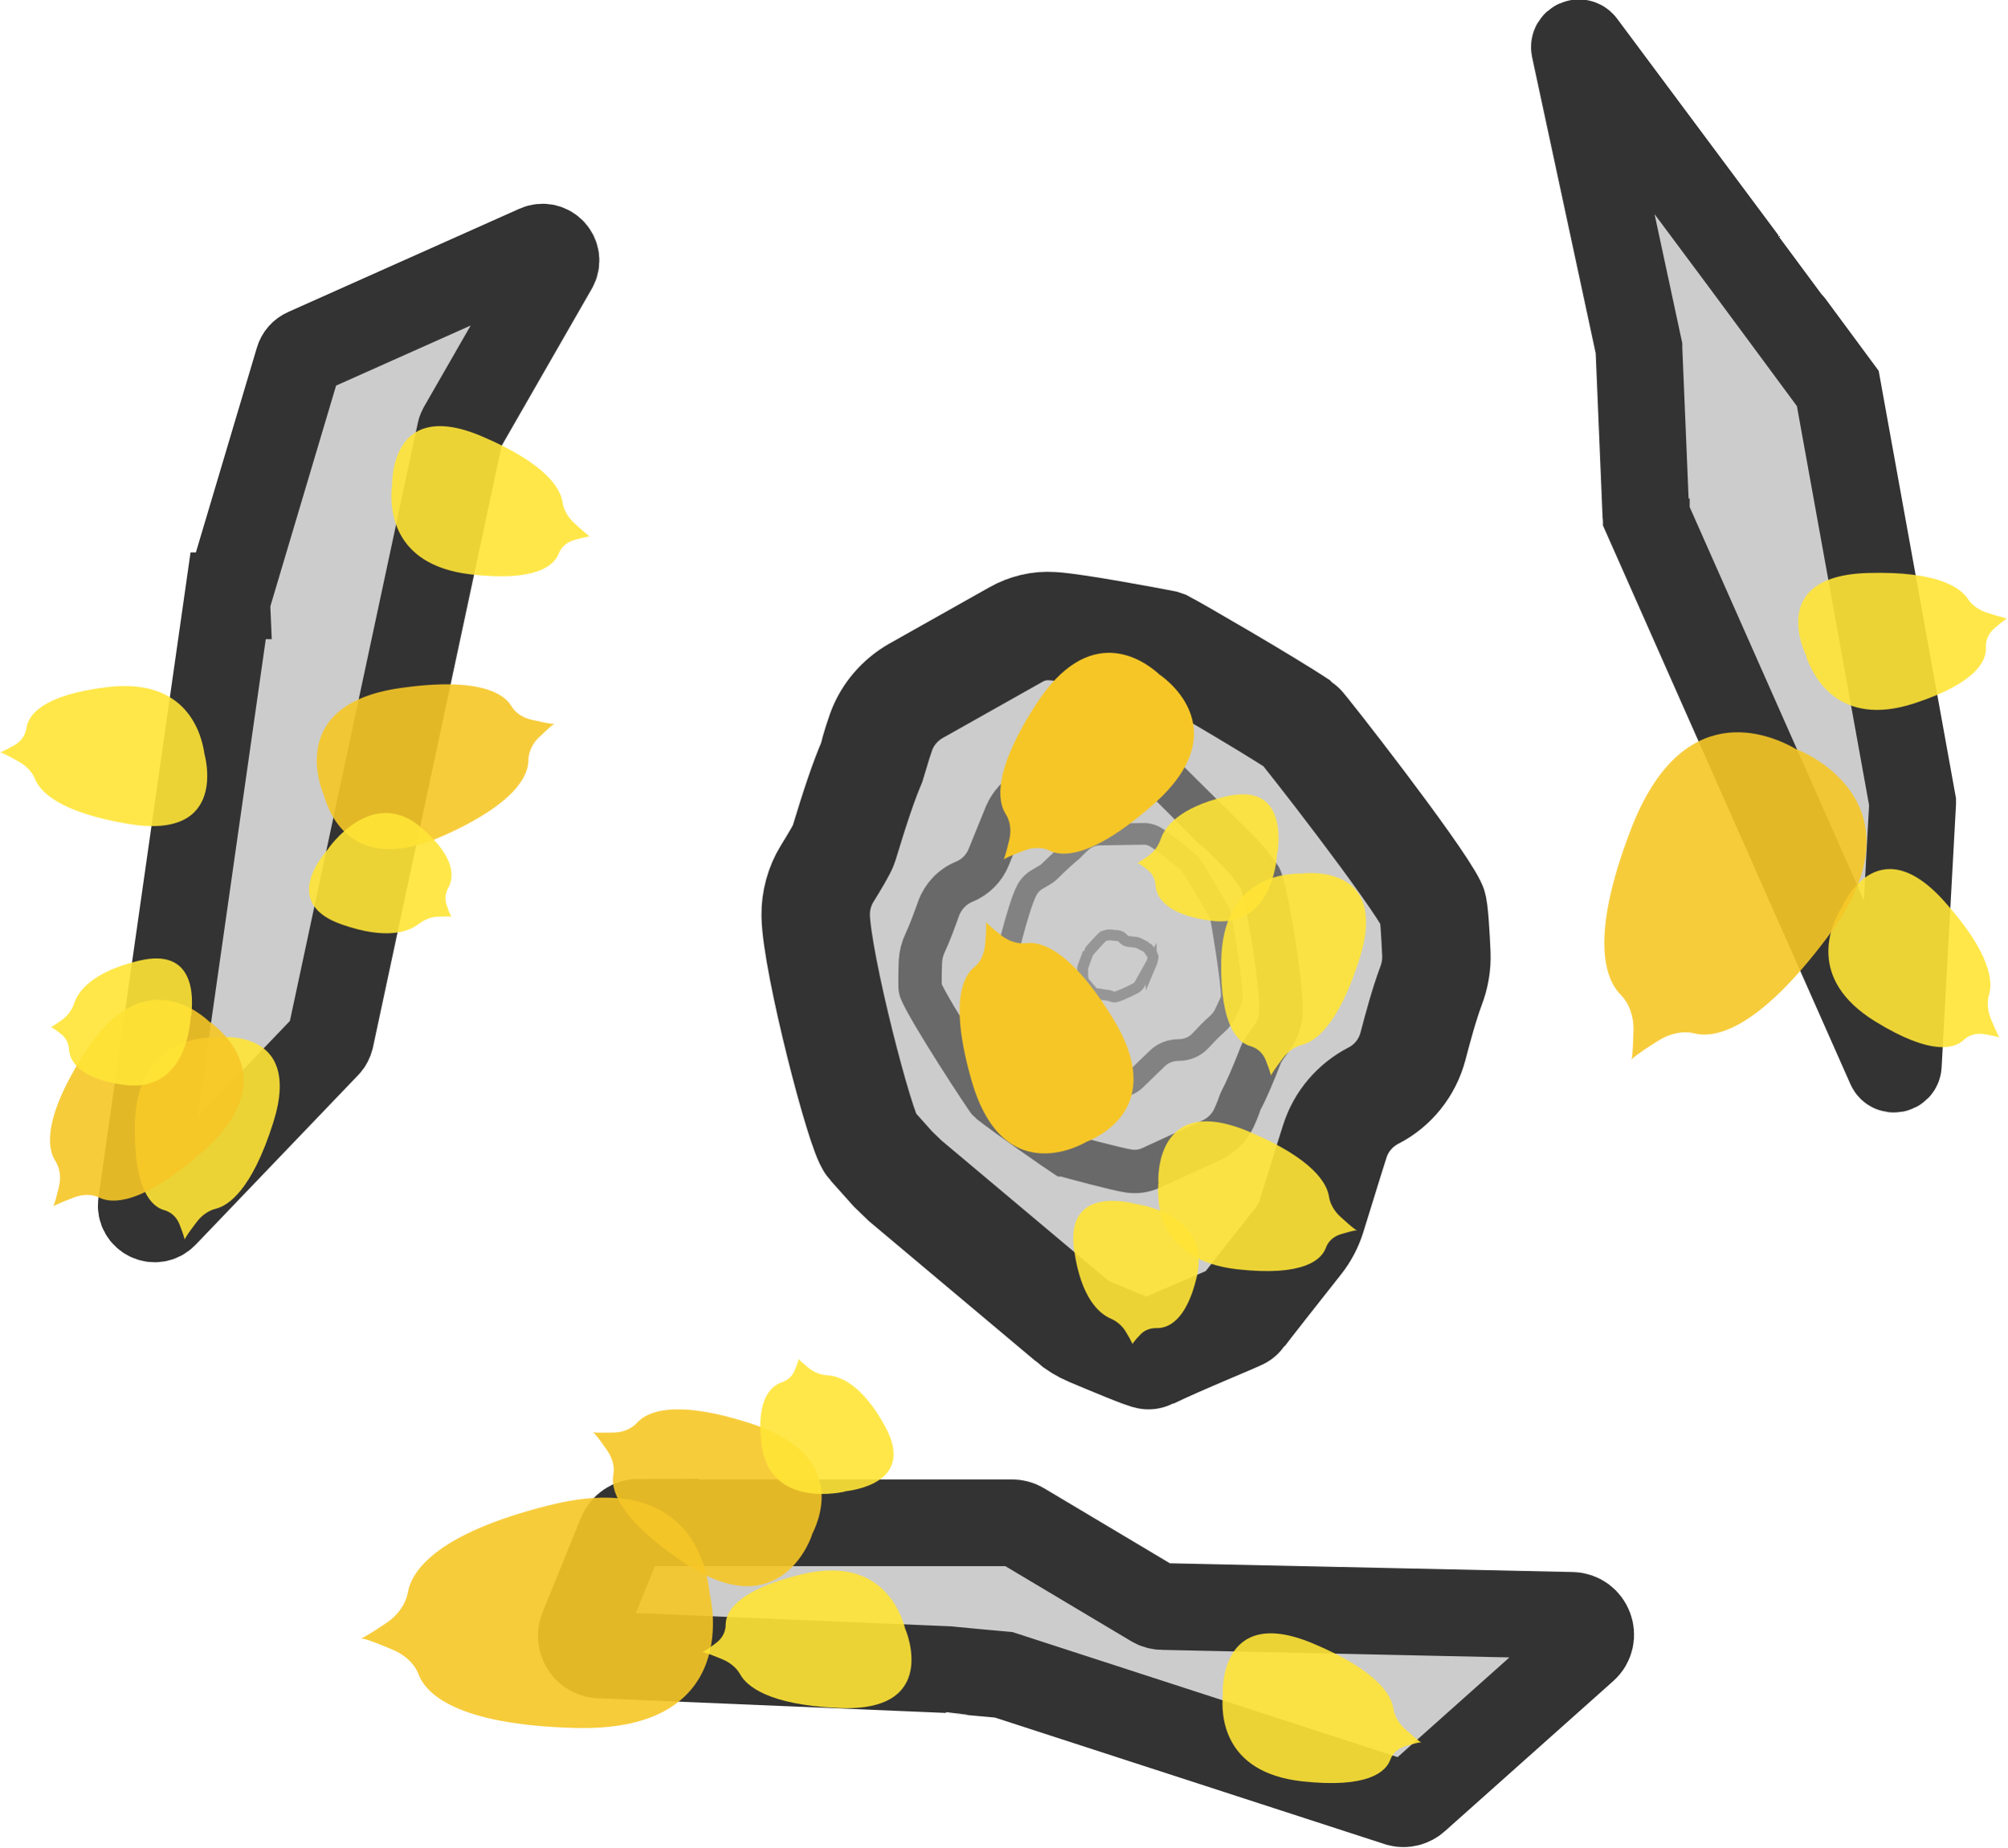
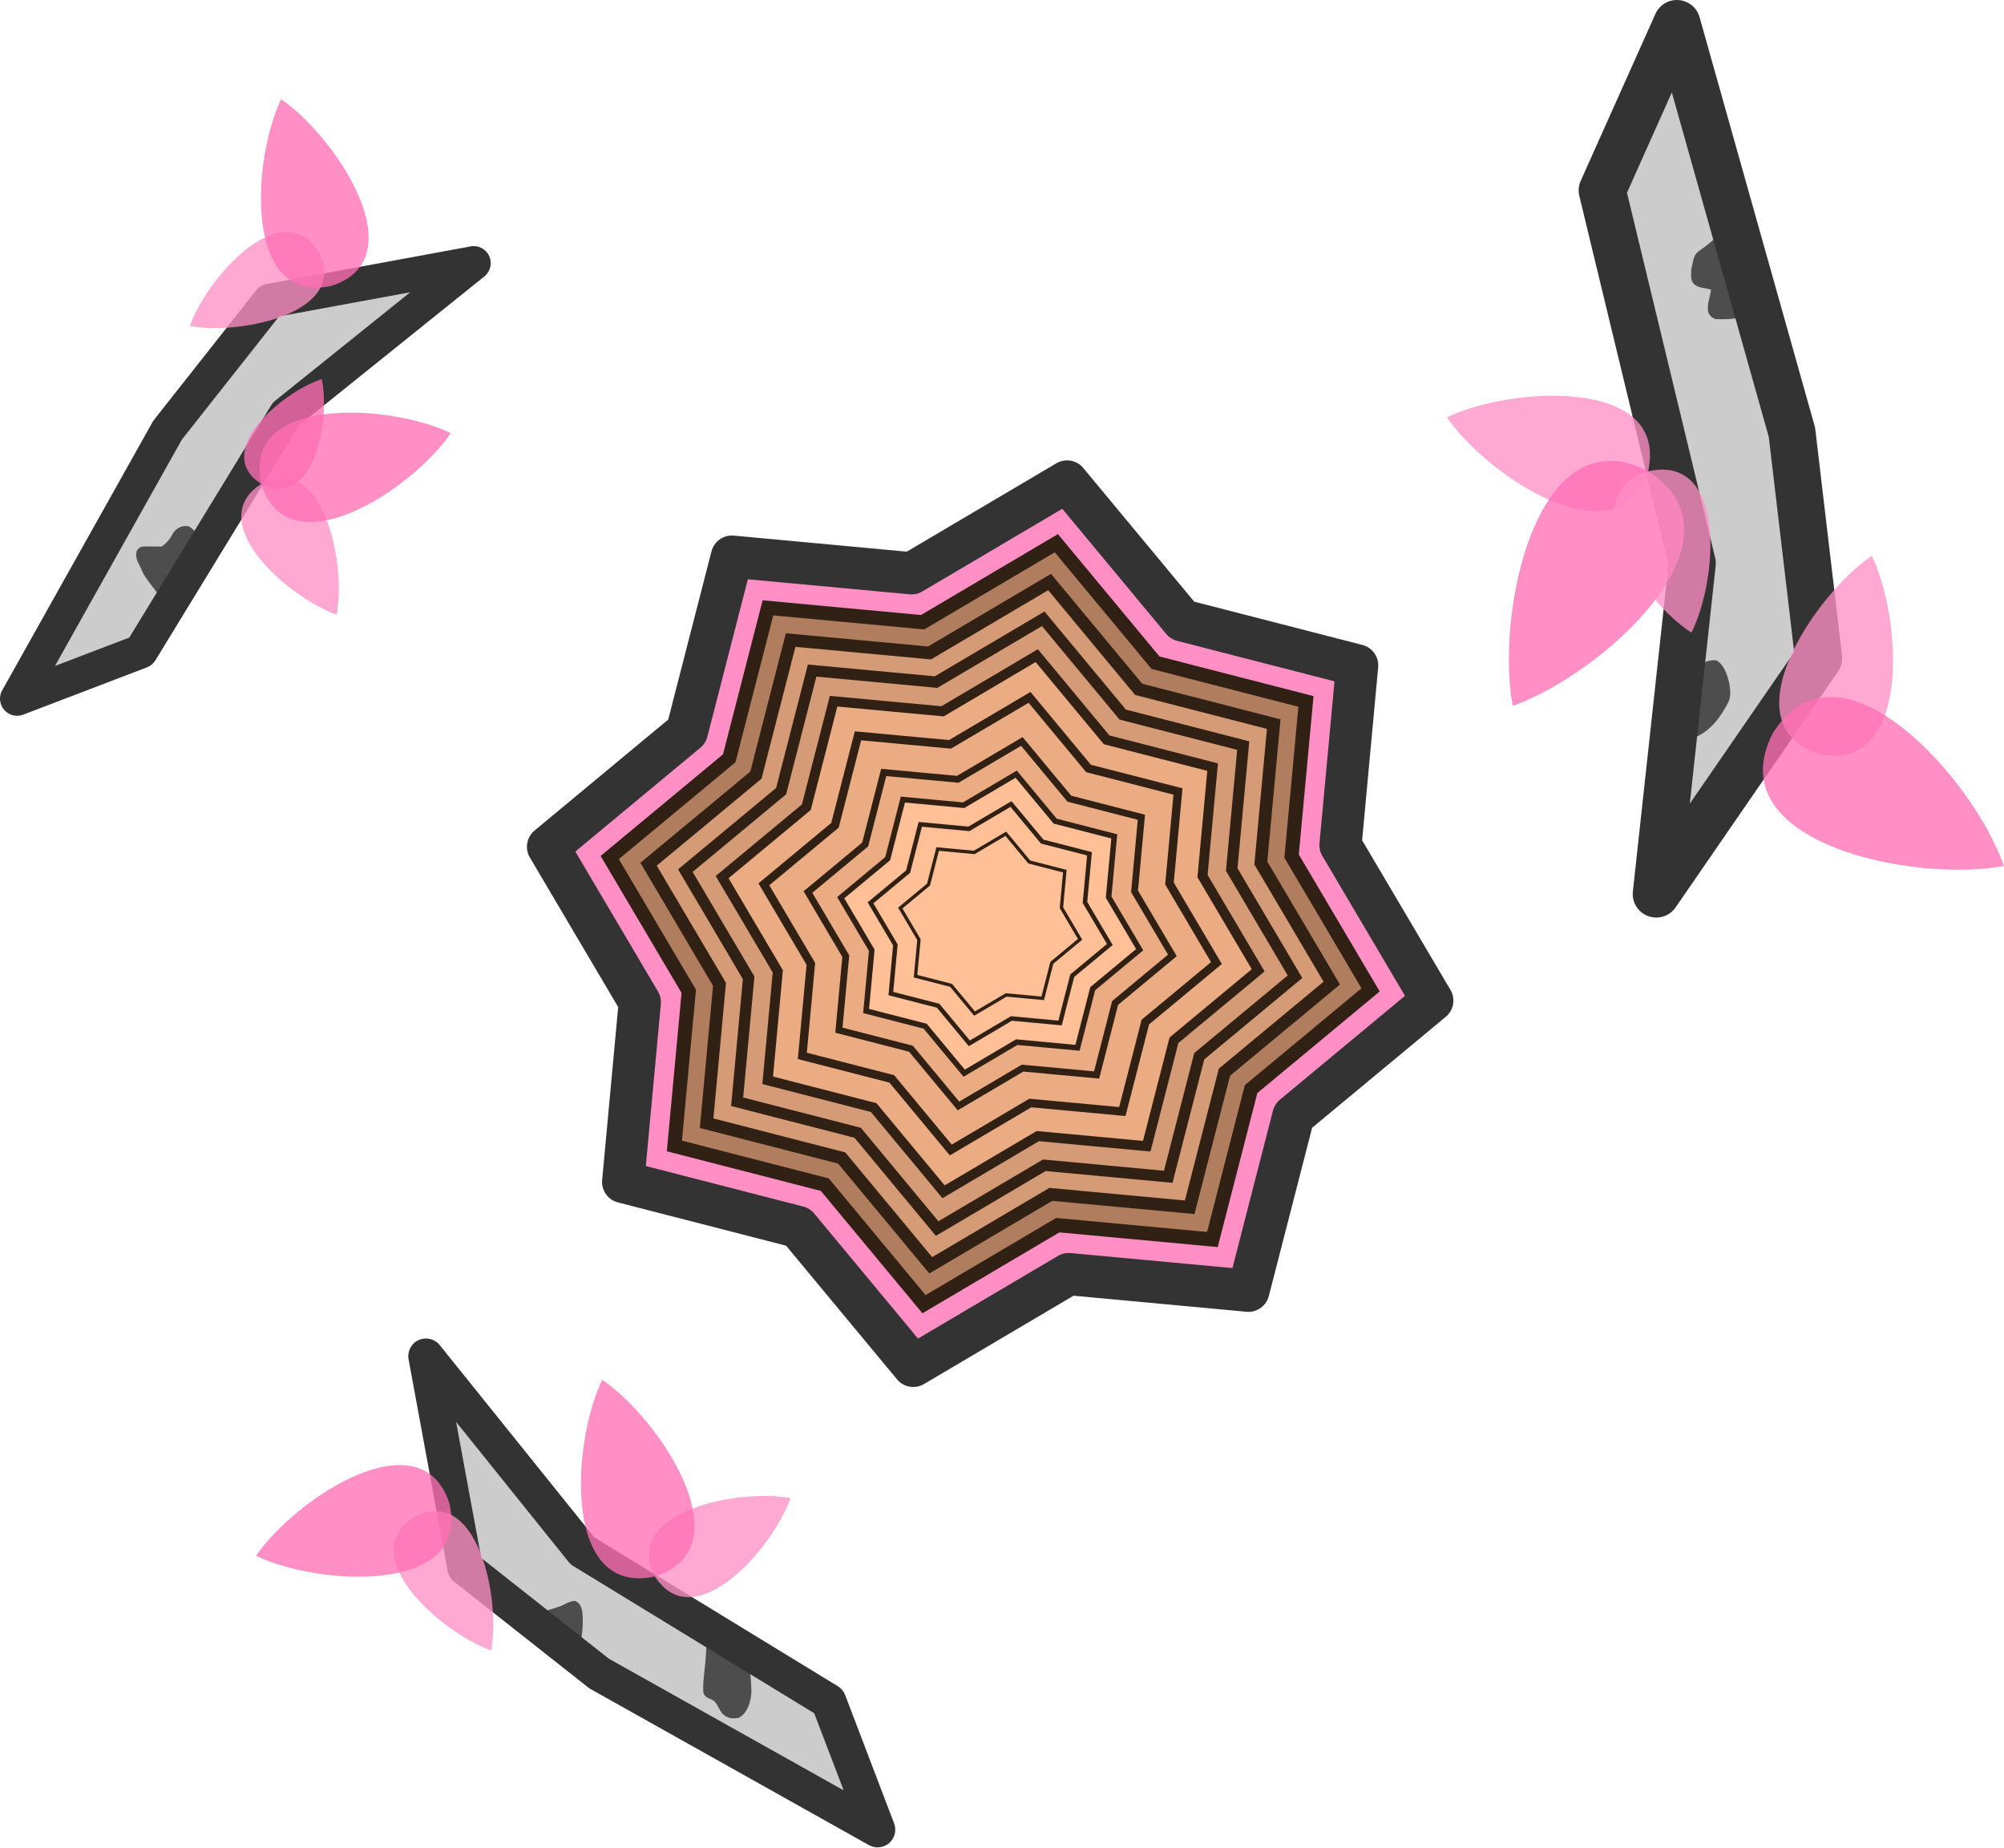
- <svg xmlns="http://www.w3.org/2000/svg" id="Layer_2" data-name="Layer 2" viewBox="0 0 146.186 134.552" version="1.1" width="146.186" height="134.552">
-   <defs id="defs1">
-     <style id="style1">
-       .cls-1, .cls-2 {
-         fill: #f6c626;
-       }
- 
-       .cls-3 {
-         fill: rgba(255, 228, 54, .9);
-       }
- 
-       .cls-4 {
-         stroke: #696969;
-         stroke-width: 2px;
-       }
- 
-       .cls-4, .cls-5, .cls-6, .cls-7, .cls-8 {
-         fill: #ccc;
-       }
- 
-       .cls-4, .cls-6, .cls-7, .cls-8 {
-         stroke-miterlimit: 10;
-       }
- 
-       .cls-5 {
-         stroke-miterlimit: 60.47;
-         stroke-width: 5px;
-       }
- 
-       .cls-5, .cls-6 {
-         stroke: #333;
-       }
- 
-       .cls-6 {
-         stroke-width: 4px;
-       }
- 
-       .cls-7 {
-         stroke: #969696;
-         stroke-width: .5px;
-       }
- 
-       .cls-8 {
-         stroke: #828282;
-       }
- 
-       .cls-2 {
-         opacity: .9;
-       }
-     </style>
-   </defs>
-   <g id="svg706" transform="matrix(1.579531,0,0,1.579531,0,-0.04043728)">
-     <path class="cls-5" d="m 49.36,60.89 c 0.27,0.23 0.58,0.42 0.91,0.56 0.88,0.37 2.64,1.11 2.72,1.07 1.32,-0.65 4.17,-1.8 4.21,-1.86 0.2,-0.28 1.9,-2.44 2.67,-3.41 0.27,-0.34 0.47,-0.72 0.6,-1.13 0.27,-0.85 0.72,-2.35 1.08,-3.47 0.29,-0.91 0.93,-1.66 1.78,-2.1 v 0 c 0.9,-0.46 1.56,-1.29 1.82,-2.27 0.23,-0.88 0.52,-1.95 0.83,-2.78 0.18,-0.47 0.27,-0.97 0.25,-1.48 C 66.19,43.1 66.12,41.93 66.04,41.79 65.27,40.23 60.06,33.56 59.93,33.47 58.35,32.42 54.16,30 53.7,29.76 53.67,29.75 53.65,29.74 53.62,29.73 53.06,29.62 49.5,28.95 48.51,28.9 47.93,28.86 47.35,29 46.84,29.29 l -4.6,2.59 c -0.74,0.42 -1.32,1.09 -1.61,1.89 -0.24,0.67 -0.4,1.32 -0.43,1.4 -0.35,0.81 -0.76,2.01 -1.3,3.8 -0.06,0.19 -0.43,0.81 -0.77,1.36 -0.34,0.55 -0.53,1.24 -0.52,1.91 0.04,2.18 2.07,10.03 2.55,10.56 l 1.02,1.14 0.56,0.54 7.63,6.41 z" id="path1" />
-     <path class="cls-4" d="m 53.11,35.34 c -0.15,-0.15 -0.32,-0.27 -0.5,-0.37 -0.5,-0.26 -1.49,-0.78 -1.54,-0.76 -0.8,0.31 -2.52,0.85 -2.55,0.88 -0.13,0.16 -1.23,1.33 -1.72,1.86 -0.17,0.18 -0.31,0.4 -0.41,0.63 -0.2,0.48 -0.54,1.34 -0.8,1.97 -0.21,0.52 -0.62,0.93 -1.14,1.14 v 0 c -0.55,0.23 -0.97,0.68 -1.17,1.23 -0.18,0.5 -0.4,1.11 -0.62,1.58 -0.13,0.27 -0.2,0.55 -0.22,0.85 -0.02,0.54 -0.03,1.23 0,1.31 0.37,0.95 3.09,5.09 3.17,5.15 0.87,0.69 3.2,2.3 3.46,2.47 0.01,0 0.03,0.02 0.05,0.02 0.32,0.09 2.37,0.65 2.94,0.73 0.34,0.05 0.68,0 1,-0.14 l 2.81,-1.29 c 0.45,-0.21 0.82,-0.57 1.03,-1.03 0.18,-0.38 0.29,-0.75 0.32,-0.8 0.25,-0.46 0.54,-1.14 0.94,-2.16 0.04,-0.11 0.29,-0.45 0.51,-0.76 0.22,-0.31 0.37,-0.7 0.39,-1.09 0.08,-1.27 -0.72,-5.95 -0.98,-6.29 l -0.54,-0.71 -0.3,-0.34 -4.14,-4.11 z" id="path2" />
-     <path class="cls-8" d="m 47.87,49.37 c 0.05,0.13 0.12,0.24 0.2,0.35 0.22,0.28 0.67,0.84 0.71,0.84 0.55,0.02 1.7,0.15 1.72,0.14 0.12,-0.06 1.06,-0.46 1.49,-0.65 0.15,-0.06 0.28,-0.15 0.4,-0.27 0.24,-0.23 0.66,-0.65 0.98,-0.95 0.26,-0.25 0.61,-0.38 0.96,-0.38 v 0 c 0.38,0 0.75,-0.14 1.01,-0.42 0.23,-0.25 0.52,-0.55 0.77,-0.77 0.14,-0.12 0.26,-0.27 0.35,-0.44 0.15,-0.31 0.34,-0.71 0.34,-0.77 0.03,-0.65 -0.5,-3.79 -0.53,-3.85 -0.33,-0.63 -1.28,-2.18 -1.39,-2.34 0,0 -0.01,-0.02 -0.02,-0.02 -0.16,-0.14 -1.22,-1 -1.54,-1.19 -0.19,-0.12 -0.4,-0.18 -0.62,-0.17 l -1.98,0.03 c -0.32,0 -0.63,0.12 -0.87,0.34 -0.2,0.18 -0.37,0.36 -0.4,0.39 -0.26,0.21 -0.61,0.53 -1.11,1.02 -0.05,0.05 -0.29,0.19 -0.5,0.31 -0.21,0.12 -0.4,0.31 -0.51,0.54 -0.38,0.73 -1.12,3.69 -1.05,3.95 l 0.13,0.56 0.09,0.28 1.37,3.49 z" id="path3" />
-     <path class="cls-7" d="m 53.08,44.49 c 0,0 0.03,-0.07 0.04,-0.1 0.02,-0.09 0.06,-0.28 0.05,-0.29 -0.09,-0.12 -0.26,-0.38 -0.27,-0.38 -0.03,-0.01 -0.28,-0.14 -0.39,-0.2 -0.04,-0.02 -0.08,-0.03 -0.12,-0.04 -0.09,-0.01 -0.25,-0.03 -0.36,-0.04 -0.1,-0.01 -0.18,-0.06 -0.24,-0.13 v 0 c -0.06,-0.08 -0.16,-0.13 -0.26,-0.14 -0.09,0 -0.2,-0.01 -0.29,-0.03 -0.05,0 -0.1,0 -0.15,0 -0.09,0.02 -0.2,0.05 -0.22,0.06 -0.14,0.11 -0.7,0.75 -0.7,0.76 -0.07,0.18 -0.23,0.64 -0.25,0.69 0,0 0,0 0,0 0,0.06 0,0.42 0.02,0.52 0,0.06 0.03,0.11 0.07,0.16 l 0.34,0.4 c 0.06,0.07 0.13,0.11 0.22,0.12 0.07,0.01 0.14,0.01 0.15,0.02 0.09,0.02 0.21,0.04 0.4,0.06 0.02,0 0.09,0.03 0.15,0.05 0.06,0.02 0.13,0.03 0.2,0.01 0.21,-0.05 0.95,-0.4 0.99,-0.46 l 0.09,-0.12 0.04,-0.07 0.49,-0.88 z" id="path4" />
-     <path class="cls-6" d="m 10.52,27.5 -4,28.03 c -0.08,0.59 0.64,0.95 1.06,0.51 l 7.5,-7.83 c 0.08,-0.08 0.13,-0.19 0.16,-0.3 l 5.98,-27.96 c 0.01,-0.06 0.04,-0.12 0.07,-0.18 l 4.26,-7.42 c 0.3,-0.52 -0.24,-1.12 -0.79,-0.87 L 14.1,16.24 c -0.16,0.07 -0.29,0.21 -0.34,0.39 l -3.21,10.78 c 0,0 -0.02,0.06 -0.02,0.09 z" id="path5" />
-     <path class="cls-6" d="m 75.91,23.83 11.24,25.38 c 0.08,0.19 0.37,0.14 0.38,-0.07 l 0.66,-12.07 c 0,0 0,-0.03 0,-0.05 L 84.74,17.94 c 0,0 -4.32,-5.85 -4.34,-5.87 L 72.96,2.08 C 72.83,1.91 72.56,2.03 72.6,2.24 l 2.97,13.83 c 0,0 0,0.02 0,0.03 l 0.32,7.65 c 0,0 0,0.05 0.02,0.07 z" id="path6" />
-     <path class="cls-6" d="m 29.45,70.25 h 17.21 c 0.16,0 0.32,0.04 0.45,0.12 l 6.07,3.62 c 0.13,0.08 0.28,0.12 0.43,0.12 l 18.87,0.41 c 0.8,0.02 1.17,1.01 0.57,1.54 l -7.76,6.92 c -0.21,0.19 -0.51,0.27 -0.78,0.2 L 46.28,77.26 c 0,0 -2.55,-0.23 -2.58,-0.24 L 27.57,76.34 C 27,76.26 26.65,75.67 26.87,75.13 l 1.77,-4.36 c 0.13,-0.33 0.46,-0.55 0.82,-0.55 z" id="path7" />
-   </g>
-   <g id="Layer_2-2" data-name="Layer 2" transform="matrix(1.579531,0,0,1.579531,0,-0.04043728)">
-     <path class="cls-3" d="m 9.91,47.87 v 0 c 0,0 4.11,-0.58 2.69,3.92 -0.99,3.13 -2.08,3.84 -2.66,3.98 -0.33,0.08 -0.65,0.31 -0.88,0.62 -0.19,0.25 -0.39,0.52 -0.49,0.69 -0.02,0.03 -0.04,0.07 -0.06,0.11 0,-0.03 0,-0.06 -0.02,-0.09 C 8.45,56.94 8.36,56.7 8.27,56.47 8.14,56.15 7.89,55.92 7.57,55.83 7.02,55.68 6.16,54.94 6.22,51.87 c 0.08,-3.71 2.76,-4.01 3.69,-4 z" id="path8" />
-     <path class="cls-2" d="m 9.61,47.11 v 0 c 0,0 3.82,2.43 -0.26,6.02 -2.83,2.49 -4.2,2.41 -4.78,2.12 C 4.24,55.09 3.82,55.09 3.43,55.24 3.11,55.36 2.78,55.49 2.58,55.59 2.54,55.61 2.5,55.63 2.46,55.66 2.48,55.62 2.49,55.59 2.5,55.55 2.57,55.35 2.65,55.04 2.72,54.74 2.82,54.31 2.76,53.89 2.55,53.56 2.19,53 1.94,51.61 3.96,48.49 6.4,44.74 8.84,46.41 9.62,47.11 Z" id="path9" />
-     <path class="cls-3" d="m 8.79,46.89 v 0 c 0,0 -0.07,3.59 -3.1,3.16 C 3.58,49.76 3.21,48.9 3.18,48.41 3.16,48.12 3.03,47.89 2.84,47.73 2.69,47.61 2.52,47.48 2.41,47.42 2.39,47.41 2.36,47.4 2.34,47.39 c 0.02,0 0.04,-0.02 0.07,-0.03 0.12,-0.07 0.3,-0.2 0.47,-0.32 0.25,-0.18 0.44,-0.45 0.54,-0.75 0.17,-0.52 0.8,-1.44 2.98,-1.96 2.62,-0.63 2.52,1.72 2.41,2.57 z" id="path10" />
-     <path class="cls-3" d="m 9.43,34.81 v 0 c 0,0 1.15,3.99 -3.51,3.21 C 2.68,37.48 1.83,36.5 1.61,35.94 1.48,35.62 1.21,35.34 0.87,35.15 0.6,35 0.31,34.84 0.12,34.76 0.08,34.74 0.04,34.73 0,34.72 c 0.03,0 0.06,-0.02 0.09,-0.03 0.15,-0.07 0.38,-0.19 0.59,-0.31 0.3,-0.17 0.49,-0.45 0.54,-0.78 0.08,-0.57 0.68,-1.52 3.73,-1.89 3.68,-0.44 4.35,2.17 4.48,3.1 z" id="path11" />
-     <path class="cls-2" d="m 14.92,36.66 v 0 c 0,0 -1.87,-4.12 3.5,-4.9 3.73,-0.54 4.84,0.28 5.16,0.83 0.19,0.32 0.54,0.54 0.95,0.63 0.33,0.08 0.68,0.15 0.9,0.18 0.04,0 0.09,0 0.14,0 -0.03,0.02 -0.07,0.04 -0.09,0.06 -0.17,0.13 -0.4,0.35 -0.62,0.56 -0.32,0.3 -0.49,0.69 -0.5,1.08 0,0.67 -0.55,1.97 -3.95,3.48 -4.09,1.81 -5.22,-0.92 -5.49,-1.93 z" id="path12" />
-     <path class="cls-3" d="m 15.13,39.17 v 0 c 0,0 2.02,-2.97 4.33,-0.95 1.61,1.4 1.45,2.32 1.21,2.75 -0.14,0.25 -0.16,0.52 -0.09,0.75 0.06,0.19 0.13,0.38 0.19,0.5 0.01,0.02 0.03,0.04 0.04,0.07 -0.02,0 -0.05,0 -0.07,0 -0.14,0 -0.36,0 -0.57,0.01 -0.3,0.01 -0.61,0.14 -0.86,0.33 -0.43,0.34 -1.45,0.77 -3.57,0.02 -2.55,-0.9 -1.18,-2.82 -0.62,-3.46 z" id="path13" />
-     <path class="cls-3" d="m 53.41,54.52 v 0 c 0,0 -0.2,-4.14 4.15,-2.32 3.03,1.27 3.63,2.42 3.72,3.01 0.05,0.34 0.25,0.68 0.54,0.94 0.23,0.21 0.48,0.43 0.64,0.55 0.03,0.02 0.07,0.05 0.11,0.07 -0.03,0 -0.06,0 -0.09,0 -0.17,0.03 -0.41,0.1 -0.65,0.17 -0.34,0.1 -0.59,0.33 -0.7,0.64 -0.2,0.53 -1.01,1.32 -4.07,0.98 -3.68,-0.41 -3.74,-3.11 -3.64,-4.04 z" id="path14" />
-     <path class="cls-3" d="m 52.32,55.54 v 0 c 0,0 3.56,0.4 2.86,3.38 -0.49,2.07 -1.37,2.37 -1.86,2.35 -0.29,0 -0.54,0.1 -0.71,0.27 -0.14,0.14 -0.28,0.3 -0.35,0.4 -0.01,0.02 -0.03,0.04 -0.04,0.07 0,-0.02 -0.02,-0.05 -0.03,-0.07 -0.06,-0.13 -0.17,-0.32 -0.28,-0.5 -0.15,-0.26 -0.4,-0.48 -0.7,-0.61 -0.51,-0.22 -1.36,-0.92 -1.68,-3.14 -0.39,-2.67 1.94,-2.36 2.78,-2.16 z" id="path15" />
-     <path class="cls-1" d="m 53.43,31.11 v 0 c 0,0 3.82,2.43 -0.26,6.02 -2.83,2.49 -4.2,2.41 -4.78,2.12 -0.33,-0.16 -0.75,-0.16 -1.14,-0.01 -0.32,0.12 -0.65,0.25 -0.85,0.35 -0.04,0.02 -0.08,0.04 -0.12,0.07 0.02,-0.04 0.03,-0.07 0.04,-0.11 0.07,-0.2 0.15,-0.51 0.22,-0.81 0.1,-0.43 0.04,-0.85 -0.17,-1.18 -0.36,-0.56 -0.61,-1.95 1.41,-5.07 2.44,-3.75 4.88,-2.08 5.66,-1.38 z" id="path16" />
-     <path class="cls-3" d="m 60,40.31 v 0 c 0,0 4.11,-0.58 2.69,3.92 -0.99,3.13 -2.08,3.84 -2.66,3.98 -0.33,0.08 -0.65,0.31 -0.88,0.62 -0.19,0.25 -0.39,0.52 -0.49,0.69 -0.02,0.03 -0.04,0.07 -0.06,0.11 0,-0.03 0,-0.06 -0.02,-0.09 -0.04,-0.16 -0.13,-0.4 -0.22,-0.63 -0.13,-0.32 -0.38,-0.55 -0.7,-0.64 -0.55,-0.15 -1.41,-0.89 -1.35,-3.96 0.08,-3.71 2.76,-4.01 3.69,-4 z" id="path17" />
-     <path class="cls-1" d="m 50.13,52.66 v 0 c 0,0 -3.83,2.41 -5.33,-2.8 -1.04,-3.62 -0.38,-4.83 0.12,-5.23 0.29,-0.23 0.46,-0.61 0.5,-1.02 0.03,-0.34 0.06,-0.7 0.05,-0.92 0,-0.04 0,-0.09 -0.01,-0.14 0.03,0.03 0.05,0.06 0.08,0.08 0.15,0.15 0.4,0.35 0.64,0.54 0.35,0.27 0.75,0.39 1.14,0.35 0.66,-0.09 2.03,0.28 3.98,3.44 2.35,3.81 -0.2,5.3 -1.17,5.71 z" id="path18" />
-     <path class="cls-3" d="m 58.89,39.32 v 0 c 0,0 -0.07,3.59 -3.1,3.16 -2.11,-0.29 -2.48,-1.15 -2.51,-1.64 -0.02,-0.29 -0.15,-0.52 -0.34,-0.68 -0.15,-0.12 -0.32,-0.25 -0.43,-0.31 -0.02,-0.01 -0.05,-0.02 -0.07,-0.03 0.02,0 0.04,-0.02 0.07,-0.03 0.12,-0.07 0.3,-0.2 0.47,-0.32 0.25,-0.18 0.44,-0.45 0.54,-0.75 0.17,-0.52 0.8,-1.44 2.98,-1.96 2.62,-0.63 2.52,1.72 2.41,2.57 z" id="path19" />
-     <path class="cls-3" d="m 83.29,30.28 v 0 c 0,0 -1.9,-3.69 2.82,-3.83 3.28,-0.1 4.31,0.7 4.63,1.2 0.19,0.29 0.51,0.51 0.88,0.63 0.3,0.1 0.61,0.19 0.81,0.24 0.04,0 0.08,0.02 0.12,0.02 -0.03,0.01 -0.06,0.03 -0.08,0.05 -0.14,0.1 -0.34,0.26 -0.52,0.42 -0.26,0.23 -0.4,0.54 -0.38,0.87 0.03,0.57 -0.37,1.62 -3.3,2.58 -3.52,1.15 -4.69,-1.28 -4.99,-2.17 z" id="path20" />
-     <path class="cls-3" d="m 84.91,41.9 v 0 c 0,0 1.59,-3.83 4.74,-0.31 2.19,2.44 2.24,3.75 2.06,4.32 -0.1,0.33 -0.06,0.72 0.08,1.08 0.12,0.29 0.25,0.59 0.34,0.77 0.02,0.04 0.04,0.07 0.07,0.11 -0.03,-0.01 -0.06,-0.02 -0.09,-0.03 -0.16,-0.04 -0.41,-0.09 -0.65,-0.13 -0.35,-0.05 -0.67,0.05 -0.91,0.27 -0.41,0.39 -1.48,0.76 -4.1,-0.86 C 83.3,45.17 84.41,42.71 84.9,41.9 Z" id="path21" />
-     <path class="cls-2" d="m 82.85,34.58 v 0 c 0,0 6.16,2.32 1.43,8.64 -3.28,4.39 -5.26,4.69 -6.16,4.46 -0.52,-0.13 -1.11,0 -1.63,0.32 -0.42,0.26 -0.86,0.55 -1.11,0.75 -0.05,0.04 -0.1,0.08 -0.15,0.14 0.01,-0.06 0.02,-0.11 0.03,-0.16 0.03,-0.31 0.05,-0.77 0.06,-1.22 0.01,-0.64 -0.2,-1.22 -0.6,-1.62 -0.68,-0.7 -1.46,-2.59 0.49,-7.64 2.34,-6.07 6.32,-4.43 7.64,-3.66 z" id="path22" />
-     <path class="cls-2" d="m 32.73,73.56 v 0 c 0,0 1.65,6.37 -6.24,6.15 -5.48,-0.15 -6.86,-1.6 -7.19,-2.47 -0.19,-0.5 -0.64,-0.91 -1.2,-1.14 -0.45,-0.19 -0.94,-0.39 -1.25,-0.48 -0.06,-0.02 -0.13,-0.03 -0.2,-0.04 0.05,-0.02 0.1,-0.04 0.15,-0.07 0.27,-0.15 0.66,-0.4 1.03,-0.65 0.53,-0.36 0.88,-0.87 0.98,-1.42 0.18,-0.96 1.28,-2.69 6.52,-4 6.31,-1.58 7.26,2.61 7.4,4.13 z" id="path23" />
-     <path class="cls-3" d="m 41.76,75.19 v 0 c 0,0 1.62,3.82 -3.1,3.6 -3.28,-0.15 -4.24,-1.03 -4.53,-1.55 -0.16,-0.3 -0.47,-0.55 -0.83,-0.7 -0.29,-0.12 -0.6,-0.24 -0.79,-0.3 -0.04,-0.01 -0.08,-0.02 -0.12,-0.03 0.03,-0.01 0.06,-0.02 0.08,-0.04 0.15,-0.08 0.35,-0.23 0.55,-0.38 0.28,-0.21 0.44,-0.51 0.44,-0.84 0,-0.57 0.49,-1.59 3.48,-2.32 3.6,-0.88 4.58,1.64 4.81,2.55 z" id="path24" />
-     <path class="cls-2" d="m 37.44,70.81 v 0 c 0,0 -1.38,4.31 -5.88,1.29 -3.13,-2.1 -3.4,-3.45 -3.28,-4.07 0.07,-0.36 -0.04,-0.76 -0.28,-1.11 -0.19,-0.28 -0.4,-0.57 -0.55,-0.74 -0.03,-0.03 -0.06,-0.07 -0.1,-0.1 0.04,0 0.08,0.01 0.11,0.01 0.21,0.01 0.53,0 0.84,0 0.44,-0.01 0.83,-0.18 1.09,-0.47 0.45,-0.49 1.73,-1.09 5.26,0.06 4.25,1.39 3.26,4.18 2.79,5.11 z" id="path25" />
-     <path class="cls-3" d="m 38.96,68.81 v 0 c 0,0 -3.48,0.85 -3.85,-2.19 -0.26,-2.11 0.47,-2.69 0.94,-2.85 0.27,-0.09 0.47,-0.28 0.57,-0.5 0.08,-0.18 0.16,-0.37 0.19,-0.5 0,-0.02 0.01,-0.05 0.01,-0.08 0.02,0.02 0.03,0.04 0.05,0.06 0.1,0.1 0.27,0.24 0.43,0.37 0.23,0.19 0.54,0.31 0.86,0.33 0.55,0.03 1.59,0.4 2.66,2.37 1.29,2.37 -1.02,2.88 -1.86,2.98 z" id="path26" />
-     <path class="cls-3" d="m 56.38,78.13 v 0 c 0,0 -0.2,-4.14 4.15,-2.32 3.03,1.27 3.63,2.42 3.72,3.01 0.05,0.34 0.25,0.68 0.54,0.94 0.23,0.21 0.48,0.43 0.64,0.55 0.03,0.02 0.07,0.05 0.11,0.07 -0.03,0 -0.06,0 -0.09,0 -0.17,0.03 -0.41,0.1 -0.65,0.17 -0.34,0.1 -0.59,0.33 -0.7,0.64 -0.2,0.53 -1.01,1.32 -4.07,0.98 -3.68,-0.41 -3.74,-3.11 -3.64,-4.04 z" id="path27" />
-     <path class="cls-3" d="m 18.08,22.44 v 0 c 0,0 -0.17,-4.15 4.17,-2.28 3.02,1.29 3.61,2.45 3.69,3.04 0.05,0.34 0.25,0.68 0.53,0.94 0.23,0.21 0.47,0.43 0.64,0.56 0.03,0.02 0.07,0.05 0.1,0.07 -0.03,0 -0.06,0 -0.09,0 -0.17,0.03 -0.41,0.09 -0.65,0.16 -0.34,0.1 -0.59,0.32 -0.71,0.63 -0.21,0.53 -1.02,1.31 -4.08,0.95 C 18,26.07 17.97,23.37 18.07,22.44 Z" id="path28" />
+ <svg xmlns="http://www.w3.org/2000/svg" width="236.221" height="217.72" viewBox="0 0 62.5 57.605" version="1.1" id="svg1062" xml:space="preserve">
+   <defs id="defs1059" />
+   <g id="layer1" transform="translate(8.339666,10.64057)">
+     <path style="fill:#ff6eb4;fill-opacity:0.773;stroke:#333333;stroke-width:1.316;stroke-linejoin:round;stroke-dasharray:none;stroke-opacity:1" id="path1620-3" d="m 36.33,20.56 -4.332,3.596 -1.403,5.452 -5.605,-0.52 -4.847,2.863 -3.596,-4.332 -5.452,-1.403 0.52,-5.605 -2.863,-4.847 4.332,-3.596 1.403,-5.452 5.605,0.52 4.847,-2.863 3.596,4.332 5.452,1.403 -0.52,5.605 z" />
+     <path style="fill:#b07e5f;fill-opacity:1;fill-rule:nonzero;stroke:#312114;stroke-width:0.439;stroke-linejoin:miter;stroke-dasharray:none;stroke-opacity:1" id="path1620-8-6" d="m 34.406,20.226 -3.727,3.094 -1.207,4.691 -4.823,-0.448 -4.171,2.464 -3.094,-3.727 -4.691,-1.207 0.448,-4.823 -2.464,-4.171 3.727,-3.094 1.207,-4.691 4.823,0.448 4.171,-2.464 3.094,3.727 4.691,1.207 -0.448,4.823 z" />
+     <path style="fill:#d59a76;fill-opacity:1;fill-rule:nonzero;stroke:#312114;stroke-width:0.394;stroke-linejoin:miter;stroke-dasharray:none;stroke-opacity:1" id="path1620-8-5-75" d="m 33.195,20.015 -3.347,2.778 -1.084,4.212 -4.331,-0.402 -3.745,2.212 -2.778,-3.347 -4.212,-1.084 0.402,-4.331 -2.212,-3.745 3.347,-2.778 1.084,-4.212 4.331,0.402 3.745,-2.212 2.778,3.347 4.212,1.084 -0.402,4.331 z" />
+     <path style="fill:#d59a76;fill-opacity:1;fill-rule:nonzero;stroke:#312114;stroke-width:0.351;stroke-linejoin:miter;stroke-dasharray:none;stroke-opacity:1" id="path1620-8-5-7-35" d="m 32.049,19.816 -2.987,2.479 -0.967,3.759 -3.865,-0.359 -3.342,1.974 -2.479,-2.987 -3.759,-0.967 0.359,-3.865 -1.974,-3.342 2.987,-2.479 0.967,-3.759 3.865,0.359 3.342,-1.974 2.479,2.987 3.759,0.967 -0.359,3.865 z" />
+     <path style="fill:#ebac84;fill-opacity:1;fill-rule:nonzero;stroke:#312114;stroke-width:0.309;stroke-linejoin:miter;stroke-dasharray:none;stroke-opacity:1" id="path1620-8-5-7-3-6" d="m 30.9,19.616 -2.626,2.18 -0.85,3.305 -3.398,-0.315 -2.938,1.736 -2.18,-2.626 -3.305,-0.85 0.315,-3.398 -1.736,-2.938 2.626,-2.18 0.85,-3.305 3.398,0.315 2.938,-1.736 2.18,2.626 3.305,0.85 -0.315,3.398 z" />
+     <path style="fill:#ebac84;fill-opacity:1;fill-rule:nonzero;stroke:#312114;stroke-width:0.261;stroke-linejoin:miter;stroke-dasharray:none;stroke-opacity:1" id="path1620-8-5-7-3-2-2" d="m 29.598,19.39 -2.217,1.84 -0.718,2.79 -2.869,-0.266 -2.481,1.465 -1.84,-2.217 -2.79,-0.718 0.266,-2.869 -1.465,-2.481 2.217,-1.84 0.718,-2.79 2.869,0.266 2.481,-1.465 1.84,2.217 2.79,0.718 -0.266,2.869 z" />
+     <path style="fill:#5f4316;fill-opacity:0;fill-rule:nonzero;stroke:#312114;stroke-width:0.21;stroke-linejoin:miter;stroke-dasharray:none;stroke-opacity:1" id="path1620-8-5-7-3-2-7-9" d="m 28.224,19.151 -1.785,1.482 -0.578,2.247 -2.31,-0.214 -1.998,1.18 -1.482,-1.785 -2.247,-0.578 0.214,-2.31 -1.18,-1.998 1.785,-1.482 0.578,-2.247 2.31,0.214 1.998,-1.18 1.482,1.785 2.247,0.578 -0.214,2.31 z" />
+     <path style="fill:#ffbf97;fill-opacity:1;fill-rule:nonzero;stroke:#312114;stroke-width:0.172;stroke-linejoin:miter;stroke-dasharray:none;stroke-opacity:1" id="path1620-8-5-7-3-2-7-0-1" d="m 27.204,18.973 -1.465,1.216 -0.474,1.843 -1.895,-0.176 -1.639,0.968 -1.216,-1.465 -1.843,-0.474 0.176,-1.895 -0.968,-1.639 1.465,-1.216 0.474,-1.843 1.895,0.176 1.639,-0.968 1.216,1.465 1.843,0.474 -0.176,1.895 z" />
+     <path style="fill:#5f4316;fill-opacity:0;fill-rule:nonzero;stroke:#312114;stroke-width:0.138;stroke-linejoin:miter;stroke-dasharray:none;stroke-opacity:1" id="path1620-8-5-7-3-2-7-0-0-2" d="m 26.273,18.811 -1.172,0.973 -0.38,1.475 -1.517,-0.141 -1.312,0.775 -0.973,-1.172 -1.475,-0.38 0.141,-1.517 -0.775,-1.312 1.172,-0.973 0.38,-1.475 1.517,0.141 1.312,-0.775 0.973,1.172 1.475,0.38 -0.141,1.517 z" />
+     <path style="fill:#ffbf97;fill-opacity:1;fill-rule:nonzero;stroke:#312114;stroke-width:0.104;stroke-linejoin:miter;stroke-dasharray:none;stroke-opacity:1" id="path1620-8-5-7-3-2-7-0-0-8-7" d="m 25.346,18.65 -0.881,0.731 -0.285,1.109 -1.14,-0.106 -0.986,0.582 -0.731,-0.881 -1.109,-0.285 0.106,-1.14 -0.582,-0.986 0.881,-0.731 0.285,-1.109 1.14,0.106 0.986,-0.582 0.731,0.881 1.109,0.285 -0.106,1.14 z" />
+     <path style="color:#000000;fill:#cccccc;stroke-width:1.064;stroke-linejoin:round;stroke-miterlimit:16;-inkscape-stroke:none" d="m -3.111,2.771 3.182,-4.033 6.361,-1.172 -5.858,4.707 -4.521,7.4 -3.861,1.474 z" id="path944" />
+     <path style="fill:#4d4d4d;fill-opacity:1;stroke-width:0.006" d="M -3.271,8.09 C -3.373,7.89 -3.848,7.365 -3.913,7.148 -3.979,6.981 -4.107,6.826 -4.09,6.636 c -0.011,-0.133 0.113,-0.239 0.24,-0.236 0.185,-0.002 0.37,8.393e-4 0.556,0.001 0.131,-0.099 0.252,-0.217 0.322,-0.367 0.091,-0.184 0.305,-0.312 0.511,-0.261 0.123,0.022 0.445,0.44 0.49,0.545 z" id="path8422" />
+     <path style="color:#000000;fill:#333333;stroke-linejoin:round;stroke-miterlimit:16;-inkscape-stroke:none" d="m 6.336,-2.957 -6.361,1.172 a 0.532,0.532 0 0 0 -0.322,0.193 L -3.529,2.441 a 0.532,0.532 0 0 0 -0.047,0.068 l -4.695,8.377 a 0.532,0.532 0 0 0 0.654,0.758 l 3.861,-1.475 A 0.532,0.532 0 0 0 -3.492,9.949 L 0.98,2.629 6.766,-2.02 a 0.532,0.532 0 0 0 -0.43,-0.938 z M 4.453,-1.527 0.24,1.857 A 0.532,0.532 0 0 0 0.119,1.996 L -4.307,9.24 -6.625,10.125 -2.668,3.068 0.365,-0.775 Z" id="path946" />
+     <path d="M 2.162,8.527 C 2.461,6.925 1.74,3.446 -0.192,4.45 c -1.836,1.171 0.816,3.535 2.353,4.077 l 2.81e-4,5.74e-4 c 2.81e-4,-2.81e-4 4.59e-4,-0.001 5.94e-4,-0.001 z" id="path46-3" style="fill:#ff8fc5;fill-opacity:0.773;stroke:none;stroke-width:0.397;stroke-dasharray:none;stroke-opacity:0.902" />
+     <path d="m 5.723,2.865 -0.002,4.62e-4 c -1.914,-0.921 -6.528,-1.191 -5.914,1.585 0.856,2.711 4.717,0.17 5.914,-1.584 l 0.002,-4.64e-4 c -2.94e-4,0 -7.09e-4,-1.46e-4 -8.35e-4,-2.73e-4 2.81e-4,-2.81e-4 2.81e-4,-5.74e-4 5.92e-4,-8.86e-4 z" id="path48-6" style="fill:#ff6eb4;fill-opacity:0.773;stroke:none;stroke-width:0.397;stroke-dasharray:none;stroke-opacity:0.902" />
+     <path d="m -2.417,-0.475 c 1.577,0.294 5.001,-0.416 4.012,-2.317 -1.152,-1.807 -3.479,0.803 -4.013,2.316 l -5.73e-4,2.81e-4 c 2.8e-4,2.81e-4 10e-4,4.58e-4 0.001,5.93e-4 z" id="path46-6-0" style="fill:#ff8fc5;fill-opacity:0.773;stroke:none;stroke-width:0.397;stroke-dasharray:none;stroke-opacity:0.902" />
+     <path d="m 0.427,-7.546 4.69e-4,0.002 c -0.906,1.884 -1.172,6.425 1.56,5.82 2.668,-0.842 0.168,-4.642 -1.559,-5.82 l -4.7e-4,-0.002 c 10e-7,2.81e-4 -1.4e-4,7.05e-4 -2.81e-4,8.45e-4 -2.82e-4,-2.82e-4 -5.63e-4,-2.82e-4 -8.79e-4,-5.98e-4 z" id="path48-7-6" style="fill:#ff6eb4;fill-opacity:0.773;stroke:none;stroke-width:0.397;stroke-dasharray:none;stroke-opacity:0.902" />
+     <path d="m 1.696,1.179 -4.08e-4,7.01e-4 c -1.267,0.415 -3.429,2.291 -1.888,3.27 1.619,0.846 2.162,-1.965 1.888,-3.27 l 2.81e-4,-5.75e-4 c 2.94e-4,0 0,0 0,0 10e-7,-2.93e-4 -7.08e-4,-1.47e-4 -7e-4,-4.08e-4 z" id="path50-2" style="fill:#ff6eb4;fill-opacity:0.773;stroke:none;stroke-width:0.397;stroke-dasharray:none;stroke-opacity:0.902" />
+     <path style="color:#000000;fill:#cccccc;stroke-width:1.469;stroke-linejoin:round;stroke-miterlimit:16;-inkscape-stroke:none" d="m 47.548,2.845 0.83,7.039 -5.062,7.349 1.122,-10.307 -2.809,-11.629 2.329,-5.204 z" id="path928" />
+     <path style="fill:#4d4d4d;fill-opacity:1;stroke-width:0.006" d="m 45.177,-0.691 c -0.16,-0.033 -0.279,-0.198 -0.252,-0.361 -0.001,-0.19 0.082,-0.368 0.096,-0.557 -0.184,-0.064 -0.415,-0.036 -0.552,-0.2 -0.097,-0.124 -0.062,-0.296 -0.06,-0.443 0.045,-0.158 0.049,-0.333 0.143,-0.473 0.094,-0.108 0.226,-0.173 0.336,-0.265 0.163,-0.124 0.312,-0.266 0.461,-0.406 0.079,-0.072 0.117,-0.172 0.169,-0.261 0.079,-0.036 0.291,-0.005 0.236,0.126 -0.036,0.16 -0.188,0.289 -0.257,0.403 0.233,0.514 0.261,1.087 0.332,1.638 0.018,0.161 0.032,0.323 0.045,0.484 0.164,-0.003 0.257,-0.165 0.398,-0.203 0.081,0.006 0.261,-0.032 0.177,0.107 -0.077,0.218 -0.306,0.326 -0.519,0.365 -0.247,0.05 -0.502,0.06 -0.753,0.045 z" id="path9289" />
+     <path style="fill:#4d4d4d;fill-opacity:1;stroke-width:0.006" d="m 44.962,9.964 c 0.097,-0.016 0.219,-0.042 0.299,0.03 0.198,0.175 0.279,0.439 0.334,0.689 0.037,0.202 0.053,0.424 -0.052,0.61 -0.205,0.389 -0.474,0.771 -0.868,0.986 -0.161,0.09 -0.38,0.155 -0.543,0.034 -0.174,-0.14 -0.21,-0.38 -0.216,-0.59 -2.7e-4,-0.444 0.138,-0.888 0.386,-1.255 0.159,-0.23 0.383,-0.432 0.66,-0.503 z" id="path9122" />
+     <path style="color:#000000;fill:#333333;stroke-linejoin:round;stroke-miterlimit:16;-inkscape-stroke:none" d="m 44.012,-10.639 a 0.734,0.734 0 0 0 -0.723,0.432 l -2.33,5.205 a 0.734,0.734 0 0 0 -0.043,0.473 L 43.695,6.975 42.586,17.154 a 0.734,0.734 0 0 0 1.336,0.496 l 5.061,-7.35 a 0.734,0.734 0 0 0 0.125,-0.502 L 48.277,2.76 A 0.734,0.734 0 0 0 48.256,2.646 L 44.666,-10.105 a 0.734,0.734 0 0 0 -0.654,-0.533 z m -0.211,2.881 3.023,10.74 0.793,6.713 -3.256,4.725 0.807,-7.414 a 0.734,0.734 0 0 0 -0.016,-0.252 l -2.75,-11.385 z" id="path930" />
+     <path d="m 36.787,2.374 c 1.272,1.855 5.369,4.545 6.274,1.68 0.649,-2.933 -4.244,-2.653 -6.274,-1.682 l -8.4e-4,-2.84e-4 c 0,5.47e-4 5.5e-4,0.001 5.5e-4,0.002 z" id="path46-83-1" style="fill:#ff8fc5;fill-opacity:0.773;stroke:none;stroke-width:0.397;stroke-dasharray:none;stroke-opacity:0.902" />
+     <path d="m 38.838,11.372 10e-4,-0.002 c 2.765,-0.969 7.53,-5.207 4.223,-7.316 -3.48,-1.81 -4.767,4.435 -4.224,7.315 l -10e-4,0.002 c 2.9e-4,-2.85e-4 8.3e-4,-5.49e-4 10e-4,-5.47e-4 0,5.48e-4 2.8e-4,8.34e-4 2.8e-4,0.001 z" id="path48-41-8" style="fill:#ff6eb4;fill-opacity:0.773;stroke:none;stroke-width:0.397;stroke-dasharray:none;stroke-opacity:0.902" />
+     <path d="m 50.037,6.689 c -1.826,1.252 -4.473,5.284 -1.654,6.175 2.886,0.638 2.611,-4.177 1.655,-6.174 l 2.8e-4,-8.31e-4 c -5.5e-4,0 -10e-4,5.47e-4 -0.002,5.49e-4 z" id="path46-6-7-7" style="fill:#ff8fc5;fill-opacity:0.773;stroke:none;stroke-width:0.397;stroke-dasharray:none;stroke-opacity:0.902" />
+     <path d="m 54.161,16.362 -0.002,-0.001 c -0.954,-2.722 -5.124,-7.411 -7.2,-4.156 -1.781,3.425 4.365,4.692 7.199,4.157 l 0.002,0.001 c -2.8e-4,-2.74e-4 -5.6e-4,-8.25e-4 -5.6e-4,-0.001 5.6e-4,0 8.3e-4,-2.75e-4 0.001,-2.75e-4 z" id="path48-7-4-9" style="fill:#ff6eb4;fill-opacity:0.773;stroke:none;stroke-width:0.397;stroke-dasharray:none;stroke-opacity:0.902" />
+     <path d="m 44.411,9.088 -2.9e-4,-0.001 c 0.831,-1.641 1.111,-5.58 -1.349,-5.032 -2.405,0.755 -0.193,4.026 1.348,5.032 l 2.9e-4,8.35e-4 c -2.9e-4,2.84e-4 0,0 0,0 2.9e-4,2.82e-4 8.3e-4,-5.47e-4 10e-4,-2.85e-4 z" id="path50-9-2" style="fill:#ff8fc5;fill-opacity:0.773;stroke:none;stroke-width:0.397;stroke-dasharray:none;stroke-opacity:0.902" />
+     <path style="color:#000000;fill:#cccccc;stroke-width:1.104;stroke-linejoin:round;stroke-miterlimit:16;-inkscape-stroke:none" d="M 10.344,41.544 6.161,38.244 4.946,31.648 l 4.882,6.074 7.674,4.688 1.528,4.004 z" id="path936" />
+     <path style="fill:#4d4d4d;fill-opacity:1;stroke-width:0.016" d="m 14.354,42.905 c -0.124,-0.052 -0.187,-0.117 -0.269,-0.276 -0.101,-0.194 -0.145,-0.241 -0.272,-0.29 -0.104,-0.04 -0.169,-0.09 -0.205,-0.161 -0.025,-0.048 -0.022,-0.307 0.006,-0.547 0.034,-0.292 0.07,-0.707 0.07,-0.816 6.8e-5,-0.08 0.006,-0.1 0.042,-0.137 0.057,-0.06 0.091,-0.056 0.137,0.016 0.073,0.116 0.237,0.234 0.777,0.56 0.152,0.091 0.183,0.105 0.208,0.089 0.016,-0.01 0.061,-0.018 0.101,-0.018 0.062,0 0.073,0.005 0.086,0.04 0.026,0.069 0.067,0.634 0.057,0.793 -0.019,0.314 -0.145,0.597 -0.321,0.724 -0.065,0.046 -0.085,0.052 -0.199,0.057 -0.108,0.005 -0.141,-5.29e-4 -0.219,-0.034 z" id="path7304" />
+     <path id="path7346" style="fill:#4d4d4d;fill-opacity:1;stroke-width:0.003" d="m 9.565,39.281 c -0.126,0.009 -0.24,0.073 -0.351,0.13 -0.101,0.053 -0.409,0.134 -0.515,0.178 l 1.08,0.883 c 0.062,-0.207 0.075,-0.693 0.032,-0.906 -0.025,-0.111 -0.083,-0.232 -0.195,-0.275 -0.017,-0.006 -0.034,-0.01 -0.052,-0.009 z" />
+     <path style="color:#000000;fill:#333333;stroke-linejoin:round;stroke-miterlimit:16;-inkscape-stroke:none" d="m 4.715,31.146 a 0.552,0.552 0 0 0 -0.312,0.602 l 1.217,6.596 a 0.552,0.552 0 0 0 0.201,0.334 l 4.182,3.299 a 0.552,0.552 0 0 0 0.072,0.049 l 8.686,4.869 a 0.552,0.552 0 0 0 0.785,-0.678 L 18.018,42.213 A 0.552,0.552 0 0 0 17.789,41.939 L 10.197,37.301 5.375,31.303 a 0.552,0.552 0 0 0 -0.66,-0.156 z m 1.17,2.551 3.512,4.371 a 0.552,0.552 0 0 0 0.143,0.125 l 7.514,4.59 0.918,2.404 -7.322,-4.105 -3.982,-3.143 z" id="path938" />
+     <path d="m 16.313,36.075 c -1.662,-0.31 -5.269,0.438 -4.228,2.441 1.214,1.904 3.666,-0.846 4.228,-2.441 l 5.95e-4,-2.9e-4 c -2.91e-4,-2.92e-4 -0.001,-4.76e-4 -0.001,-6.16e-4 z" id="path46-8-2" style="fill:#ff8fc5;fill-opacity:0.773;stroke:none;stroke-width:0.397;stroke-dasharray:none;stroke-opacity:0.902" />
+     <path d="m 10.441,32.382 4.79e-4,0.002 c -0.955,1.985 -1.235,6.77 1.644,6.133 2.812,-0.888 0.177,-4.891 -1.643,-6.133 l -4.81e-4,-0.002 c -10e-7,3.05e-4 -1.53e-4,7.36e-4 -2.83e-4,8.65e-4 -2.92e-4,-2.9e-4 -5.97e-4,-2.9e-4 -9.19e-4,-6.13e-4 z" id="path48-4-3" style="fill:#ff6eb4;fill-opacity:0.773;stroke:none;stroke-width:0.397;stroke-dasharray:none;stroke-opacity:0.902" />
+     <path d="M 6.977,40.824 C 7.283,39.188 6.546,35.638 4.575,36.663 2.701,37.858 5.407,40.271 6.977,40.824 l 2.91e-4,5.93e-4 c 2.91e-4,-2.91e-4 4.73e-4,-0.001 6.15e-4,-0.001 z" id="path46-6-1-7" style="fill:#ff8fc5;fill-opacity:0.773;stroke:none;stroke-width:0.397;stroke-dasharray:none;stroke-opacity:0.902" />
+     <path d="m -0.355,37.874 0.002,-4.87e-4 C 1.6,38.813 6.309,39.089 5.682,36.256 4.809,33.489 0.868,36.082 -0.354,37.873 l -0.002,4.87e-4 c 2.91e-4,0 7.32e-4,1.47e-4 8.77e-4,2.93e-4 -2.93e-4,2.93e-4 -2.93e-4,5.84e-4 -6.21e-4,9.11e-4 z" id="path48-7-2-5" style="fill:#ff6eb4;fill-opacity:0.773;stroke:none;stroke-width:0.397;stroke-dasharray:none;stroke-opacity:0.902" />
  </g>
</svg>
